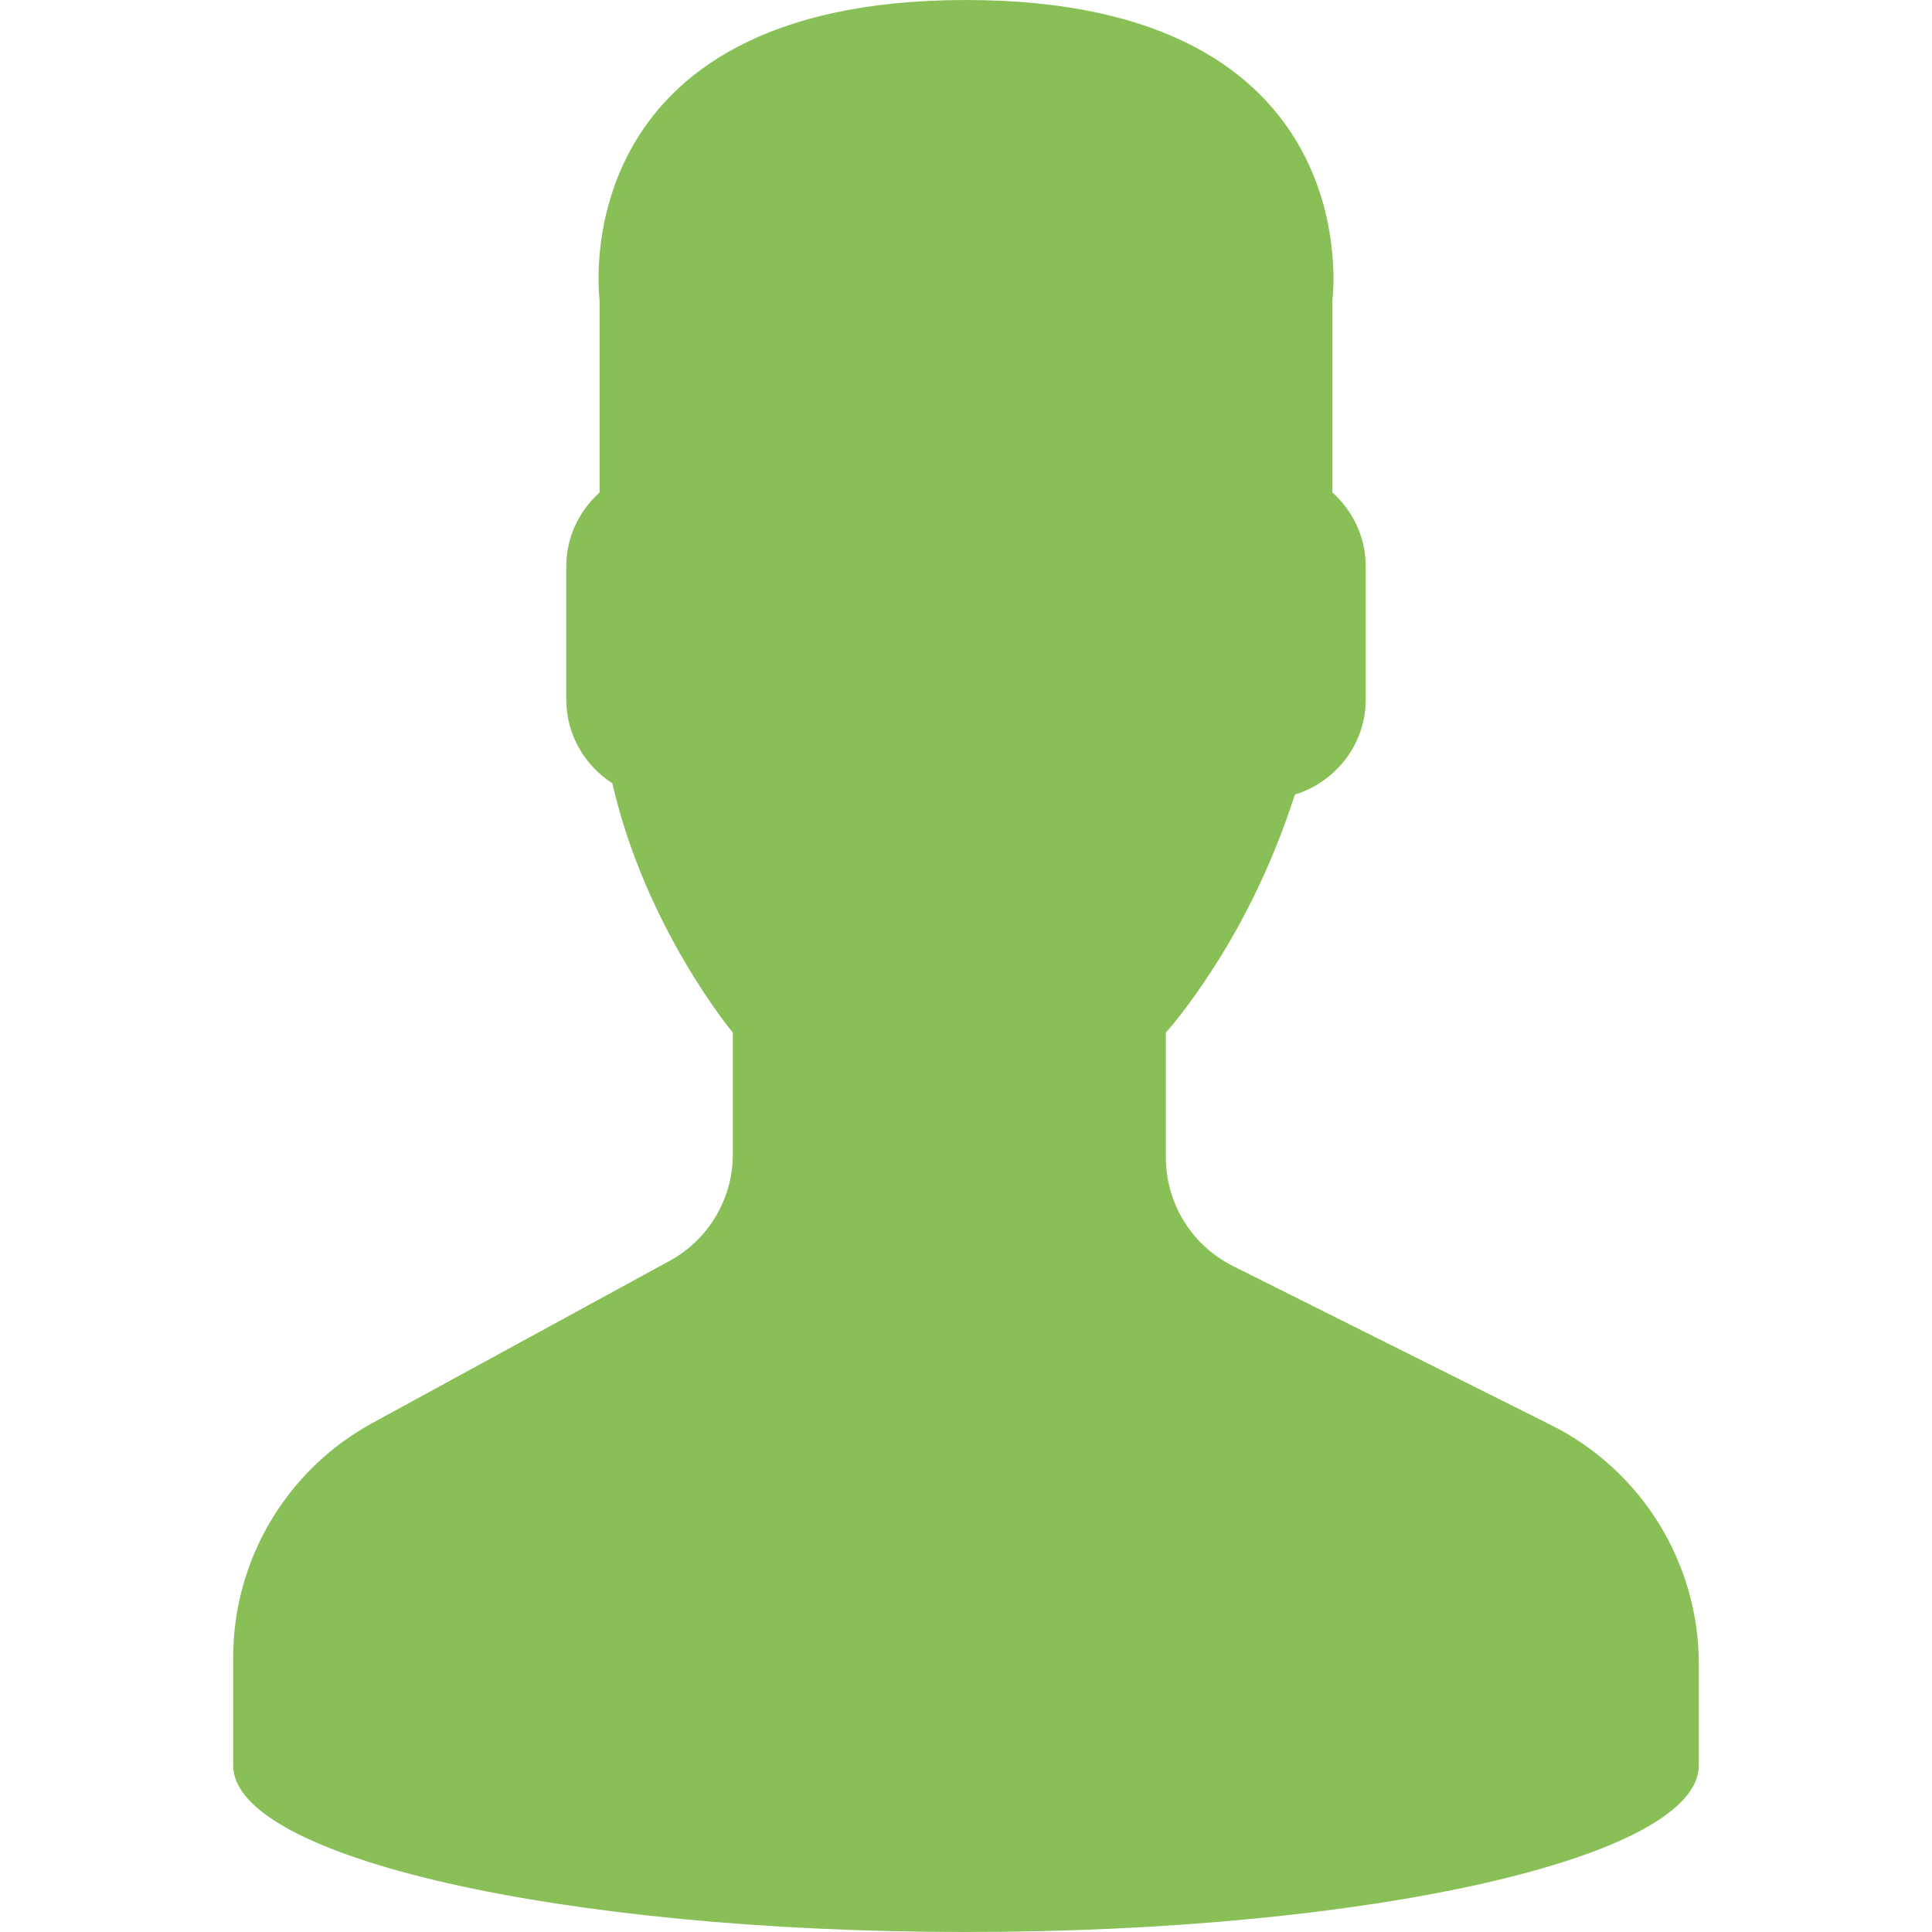
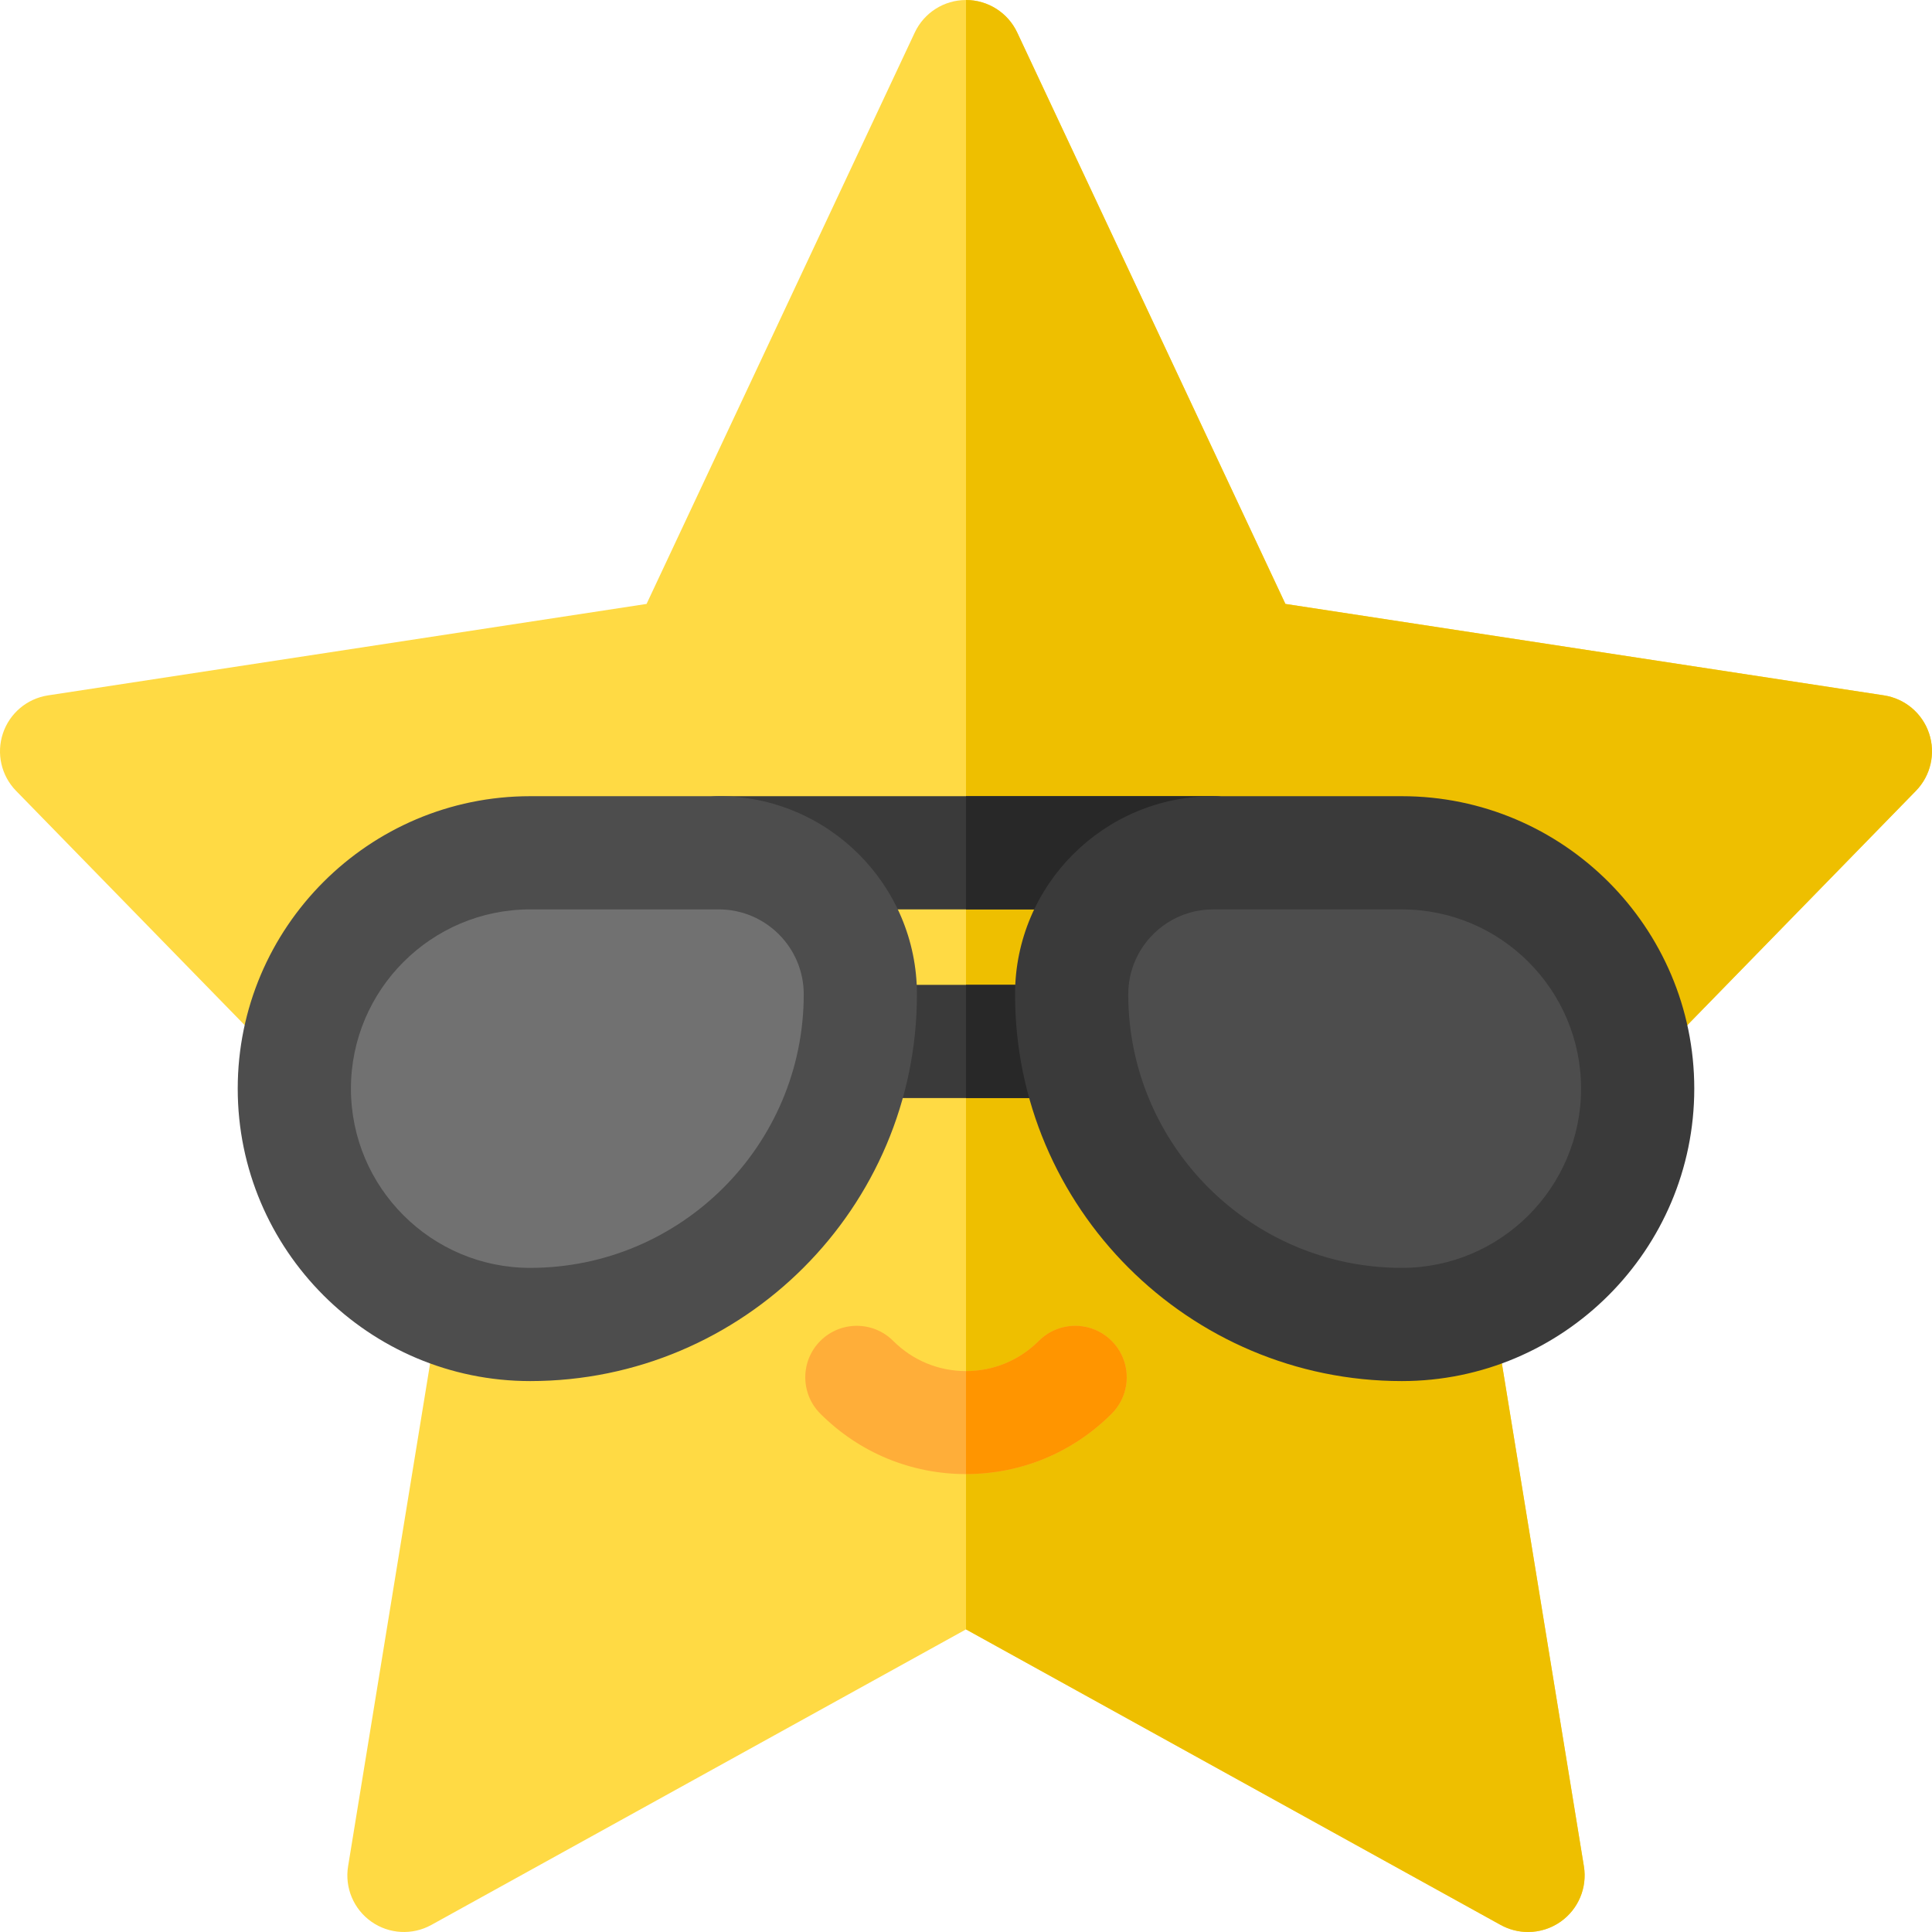
- <svg xmlns="http://www.w3.org/2000/svg" version="1.1" id="Capa_1" x="0px" y="0px" viewBox="0 0 58 58" style="enable-background:new 0 0 58 58;" xml:space="preserve">
-   <path style="fill:#88C057;" d="M51,49.957c0-3.038-1.717-5.816-4.434-7.174l-9.552-4.776C35.78,37.39,35,36.128,35,34.748V31  c0.268-0.305,0.576-0.698,0.904-1.162c1.302-1.838,2.286-3.861,2.969-5.984C40.098,23.477,41,22.345,41,21v-4  c0-0.88-0.391-1.667-1-2.217V9c0,0,1.187-9-11-9C16.812,0,18,9,18,9v5.783c-0.609,0.55-1,1.337-1,2.217v4  c0,1.054,0.554,1.981,1.383,2.517C19.382,27.869,22,31,22,31v3.655c0,1.333-0.728,2.56-1.899,3.198L11.18,42.72  C8.603,44.125,7,46.826,7,49.761V52c0,0,0,0.657,0,1c0,2.761,9.85,5,22,5s22-2.239,22-5c0-0.343,0-1,0-1V49.957z" />
-   <g>
- </g>
-   <g>
- </g>
-   <g>
- </g>
-   <g>
- </g>
-   <g>
- </g>
-   <g>
- </g>
-   <g>
- </g>
-   <g>
- </g>
-   <g>
- </g>
-   <g>
- </g>
-   <g>
- </g>
-   <g>
- </g>
-   <g>
- </g>
-   <g>
- </g>
-   <g>
- </g>
+ <svg xmlns="http://www.w3.org/2000/svg" height="512pt" viewBox="0 0 512.001 512" width="512pt">
+   <path d="m404.945 512c-2.492 0-4.992-.621-7.258-1.871l-141.688-78.324-141.691 78.324c-5.023 2.777-11.199 2.441-15.895-.867-4.695-3.309-7.09-9.008-6.164-14.676l23.93-146.719c1.324-8.117 8.93-13.656 17.07-12.414 2.379.363 4.816.547 7.25.547 39.977 0 72.5-32.523 72.5-72.5 0-12.406-10.094-22.5-22.5-22.5h-50c-20.008 0-37.98 12.652-44.727 31.48-1.742 4.867-5.875 8.496-10.93 9.598-5.051 1.102-10.316-.48-13.93-4.18l-66.652-68.316c-3.926-4.023-5.27-9.906-3.484-15.234 1.781-5.332 6.398-9.219 11.957-10.066l158.613-24.234 71.074-151.418c2.469-5.266 7.762-8.629 13.578-8.629s11.105 3.363 13.578 8.625l71.07 151.422 158.617 24.234c5.559.848 10.172 4.734 11.957 10.062 1.785 5.332.438 11.215-3.488 15.238l-66.652 68.316c-3.609 3.699-8.879 5.277-13.93 4.18-5.055-1.102-9.184-4.73-10.93-9.598-6.742-18.832-24.719-31.48-44.723-31.48h-50c-12.406 0-22.5 10.094-22.5 22.5 0 39.977 32.523 72.5 72.5 72.5 2.43 0 4.871-.184 7.246-.547 8.141-1.246 15.746 4.297 17.07 12.414l23.934 146.719c.926 5.668-1.469 11.367-6.168 14.676-2.578 1.82-5.602 2.738-8.637 2.738zm0 0" fill="#ffda44" />
+   <path d="m397.691 510.129c2.266 1.25 4.762 1.871 7.254 1.871 3.035 0 6.062-.918 8.641-2.738 4.695-3.309 7.09-9.008 6.164-14.676l-23.93-146.719c-1.324-8.117-8.93-13.656-17.07-12.414-2.379.363-4.816.547-7.25.547-39.977 0-72.5-32.523-72.5-72.5 0-12.406 10.094-22.5 22.5-22.5h50c20.008 0 37.98 12.652 44.727 31.48 1.742 4.867 5.875 8.496 10.93 9.598 5.051 1.102 10.316-.48 13.93-4.18l66.652-68.316c3.926-4.023 5.27-9.906 3.484-15.234-1.781-5.332-6.398-9.219-11.957-10.066l-158.617-24.234-71.07-151.418c-2.469-5.266-7.762-8.629-13.578-8.629v431.805zm0 0" fill="#eebf00" />
+   <path d="m321.5 241h-131c-8.285 0-15-6.715-15-15s6.715-15 15-15h131c8.285 0 15 6.715 15 15s-6.715 15-15 15zm0 0" fill="#3a3a3a" />
+   <path d="m284.891 291h-57.781c-8.285 0-15-6.715-15-15s6.715-15 15-15h57.781c8.285 0 15 6.715 15 15s-6.715 15-15 15zm0 0" fill="#3a3a3a" />
+   <path d="m321.5 211h-65.5v30h65.5c8.285 0 15-6.715 15-15s-6.715-15-15-15zm0 0" fill="#282828" />
+   <path d="m284.891 261h-28.891v30h28.891c8.285 0 15-6.715 15-15s-6.715-15-15-15zm0 0" fill="#282828" />
+   <path d="m371.5 351c-48.25 0-87.5-39.25-87.5-87.5 0-20.676 16.82-37.5 37.5-37.5h50c34.461 0 62.5 28.039 62.5 62.5s-28.039 62.5-62.5 62.5zm0 0" fill="#4d4d4d" />
+   <path d="m371.5 241c26.191 0 47.5 21.309 47.5 47.5s-21.309 47.5-47.5 47.5c-39.977 0-72.5-32.523-72.5-72.5 0-12.406 10.094-22.5 22.5-22.5zm0-30h-50c-28.949 0-52.5 23.551-52.5 52.5 0 56.52 45.98 102.5 102.5 102.5 42.734 0 77.5-34.766 77.5-77.5s-34.766-77.5-77.5-77.5zm0 0" fill="#3a3a3a" />
+   <path d="m140.5 351c-34.465 0-62.5-28.039-62.5-62.5s28.035-62.5 62.5-62.5h50c20.676 0 37.5 16.824 37.5 37.5 0 48.25-39.254 87.5-87.5 87.5zm0 0" fill="#717171" />
+   <path d="m190.5 241c12.406 0 22.5 10.094 22.5 22.5 0 39.977-32.523 72.5-72.5 72.5-26.191 0-47.5-21.309-47.5-47.5s21.309-47.5 47.5-47.5zm0-30h-50c-42.734 0-77.5 34.766-77.5 77.5s34.766 77.5 77.5 77.5c56.52 0 102.5-45.98 102.5-102.5 0-28.949-23.551-52.5-52.5-52.5zm0 0" fill="#4d4d4d" />
+   <path d="m256 390.648c-14.574 0-28.281-5.684-38.598-16-5.328-5.328-5.328-13.969 0-19.297 5.332-5.328 13.969-5.328 19.301 0 5.16 5.16 12.012 8.004 19.297 8.004s14.137-2.844 19.297-8.004c5.332-5.328 13.969-5.328 19.301 0 5.328 5.328 5.328 13.969 0 19.297-10.316 10.316-24.023 16-38.598 16zm0 0" fill="#ffae39" />
+   <path d="m294.598 374.648c5.328-5.328 5.328-13.969 0-19.297-5.332-5.328-13.969-5.328-19.301 0-5.16 5.16-12.012 8.004-19.297 8.004v27.289c14.574.004 28.281-5.68 38.598-15.996zm0 0" fill="#ff9500" />
</svg>
